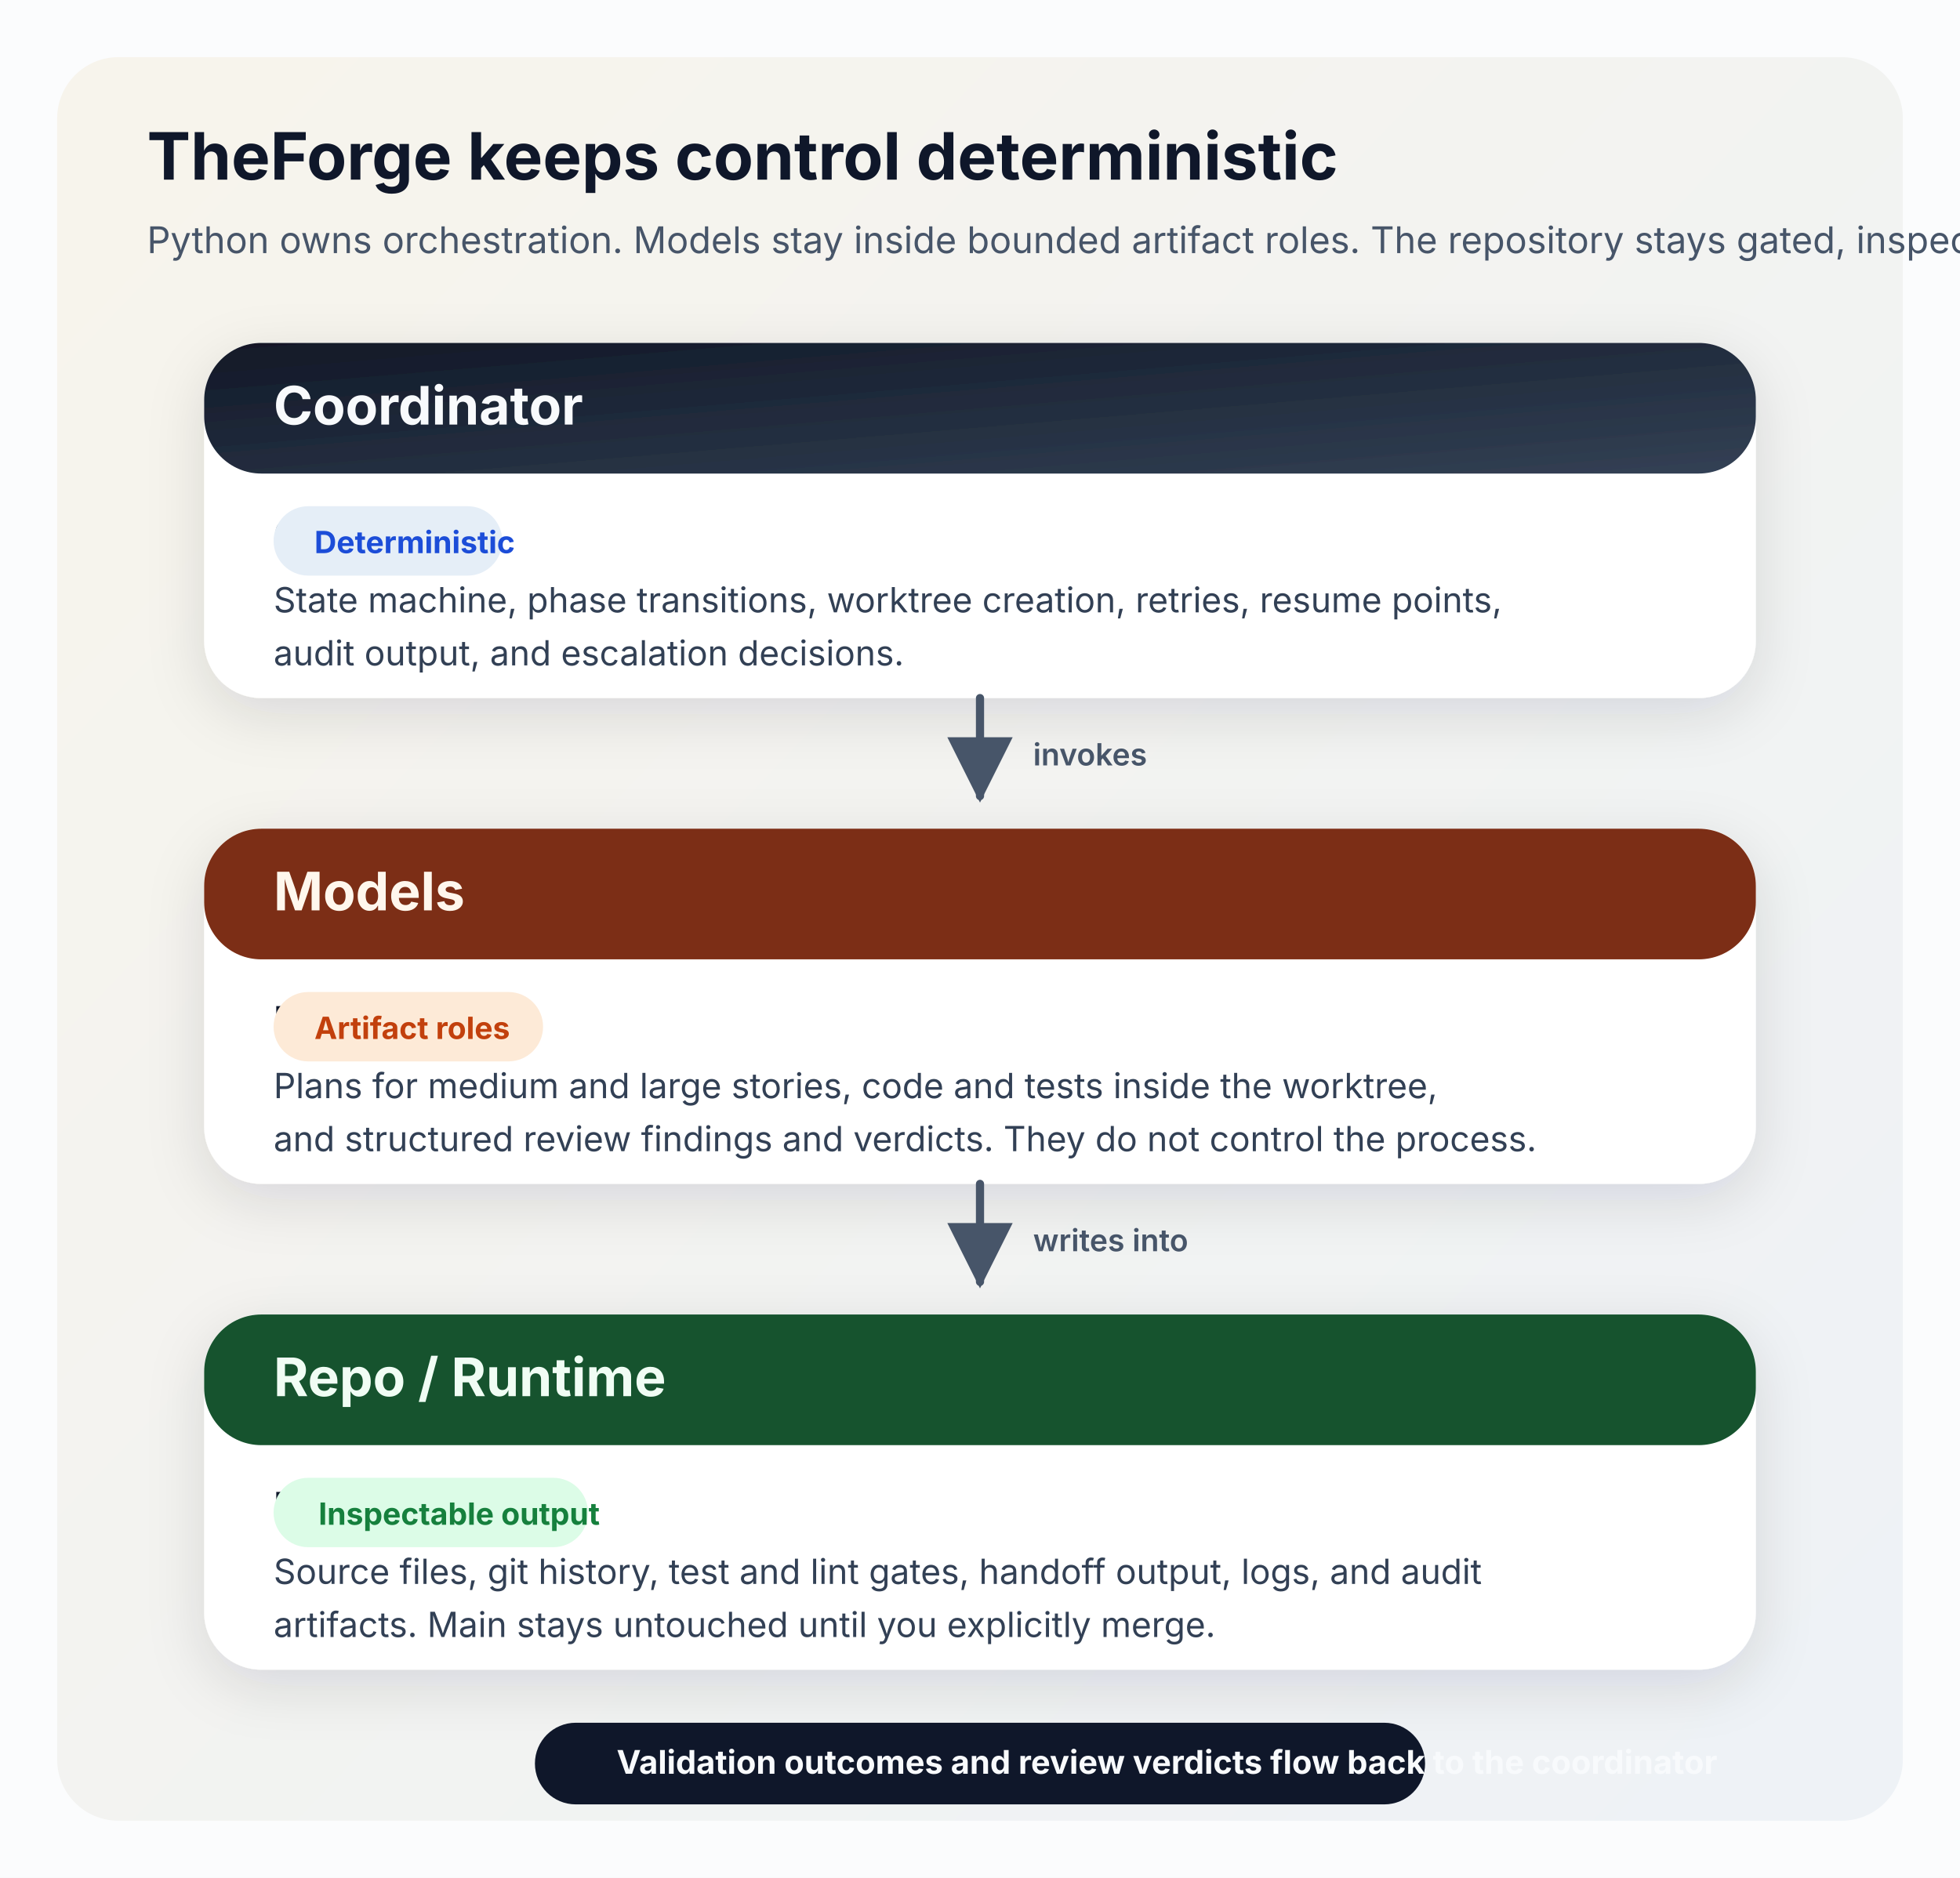
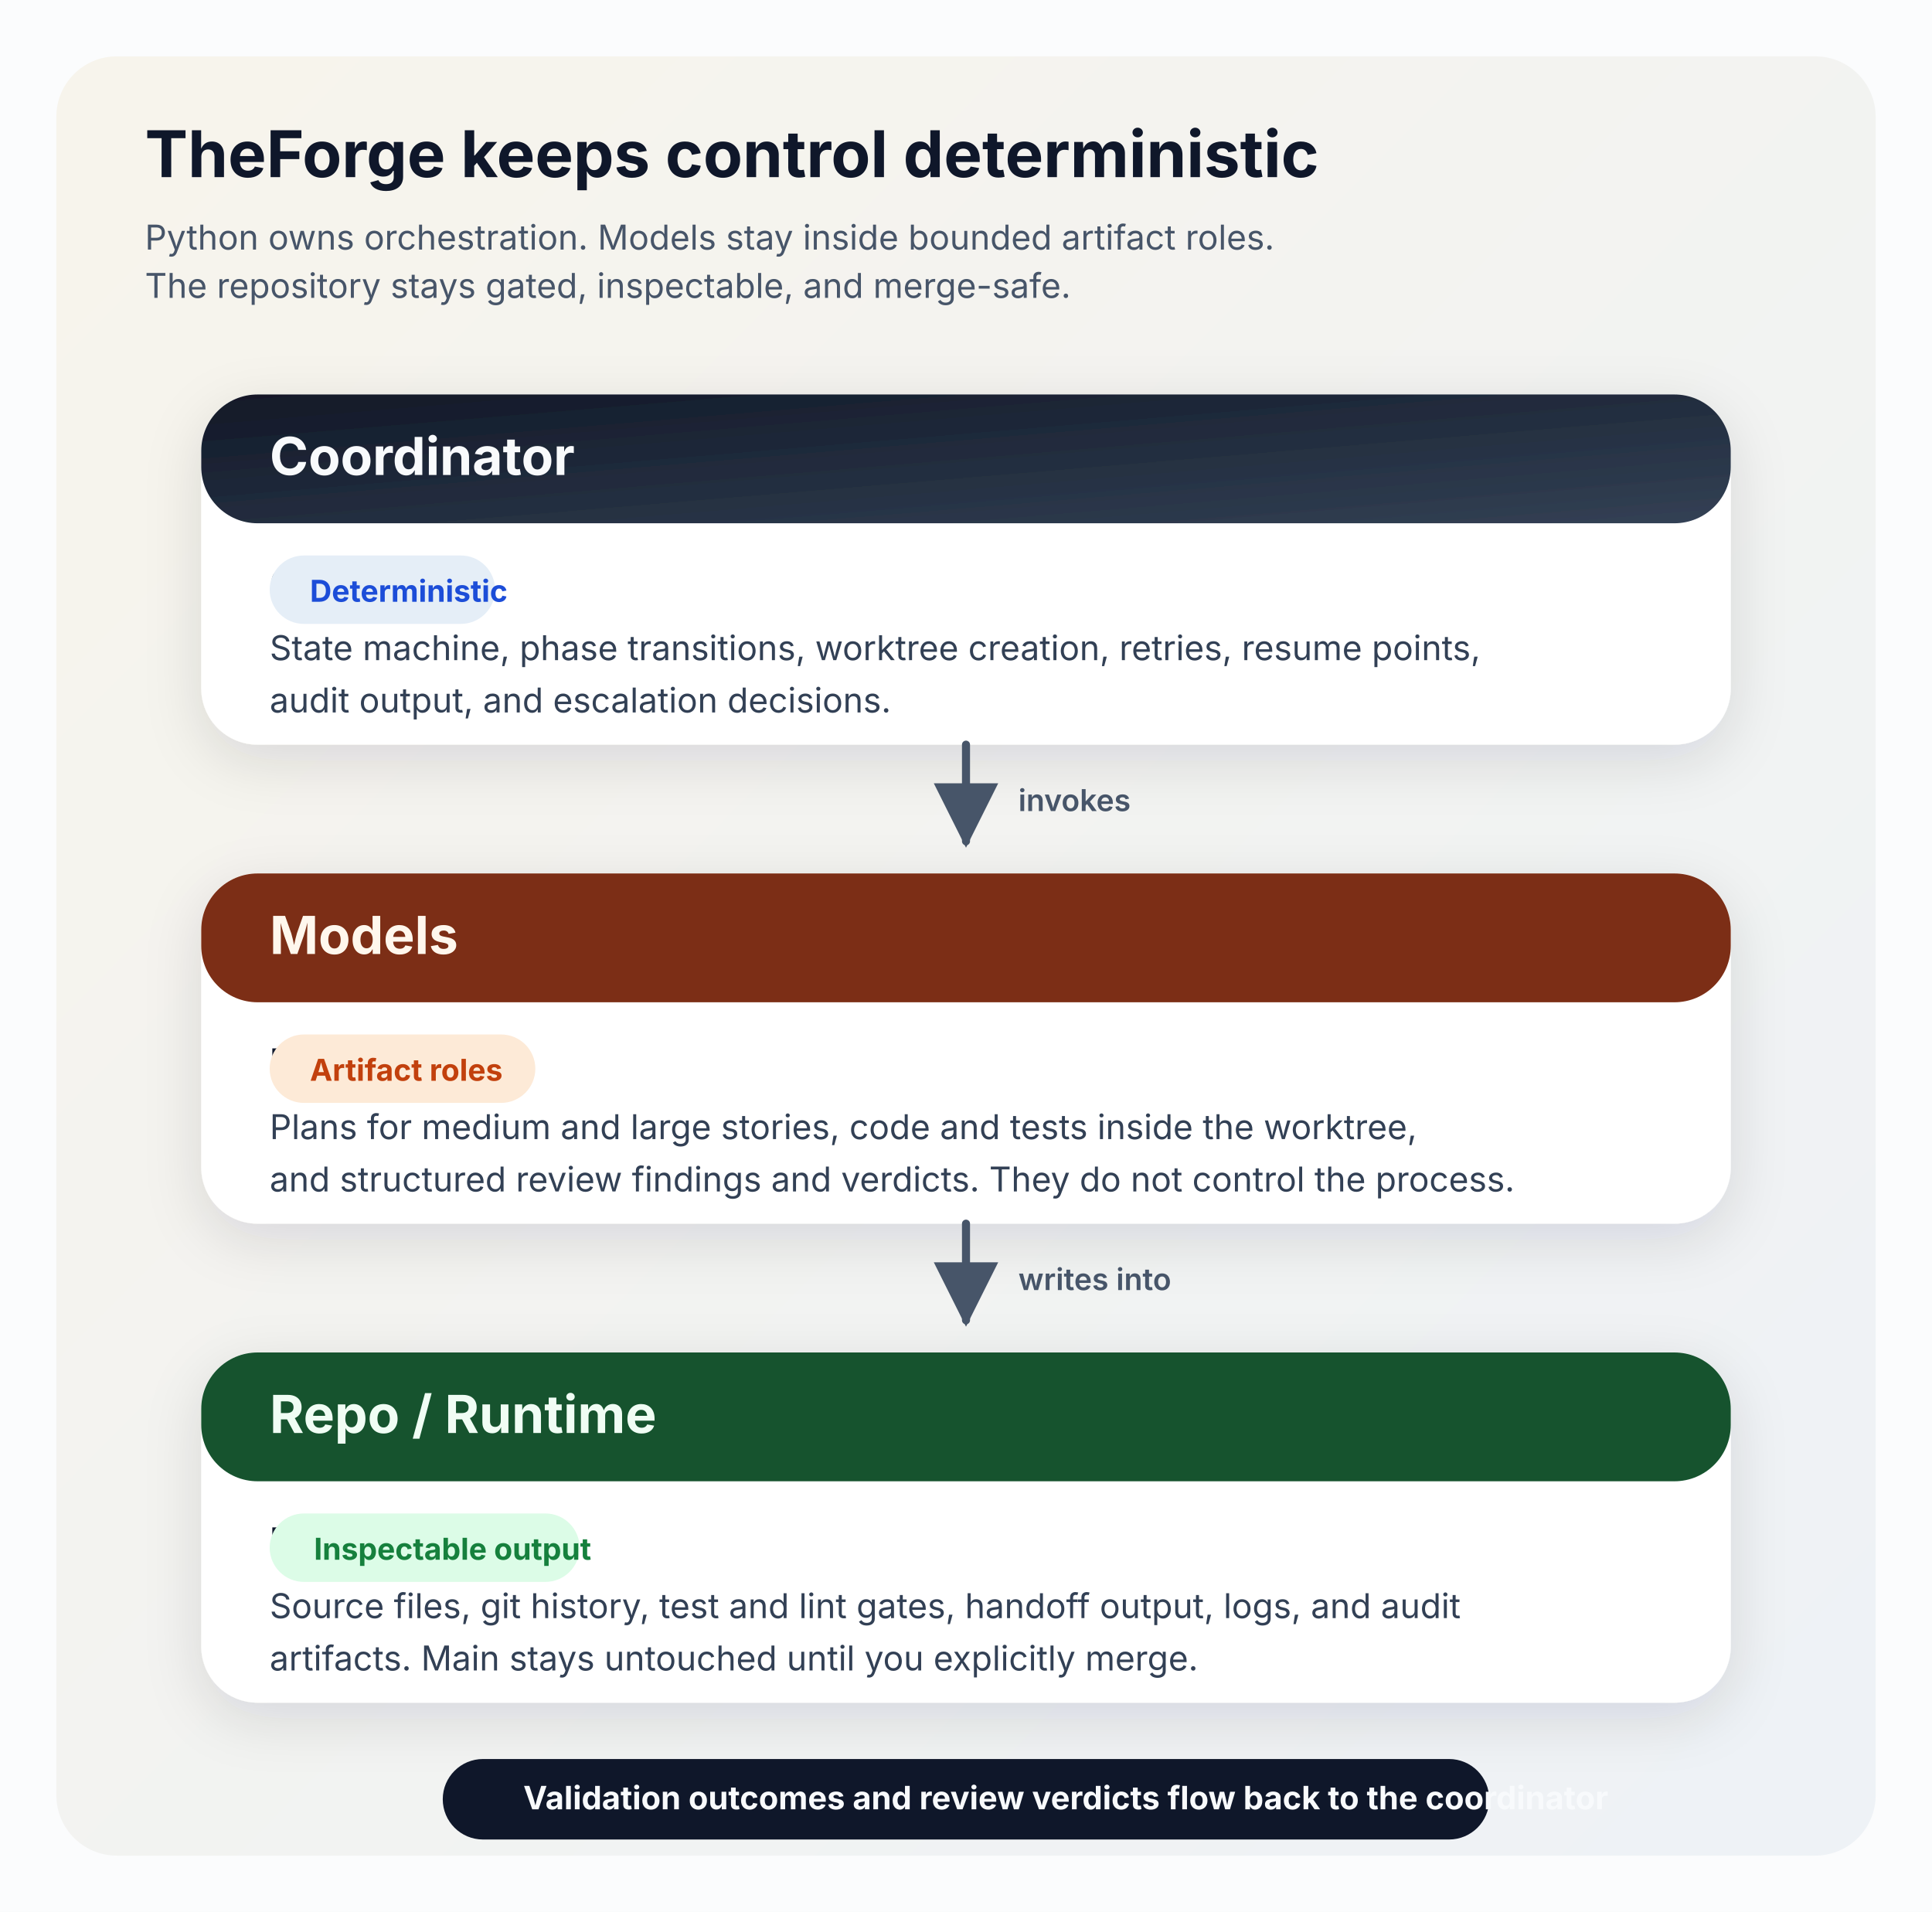
- <svg xmlns="http://www.w3.org/2000/svg" width="960" height="920" viewBox="0 0 960 920" fill="none" role="img" aria-labelledby="title desc">
+ <svg xmlns="http://www.w3.org/2000/svg" width="960" height="950" viewBox="0 0 960 950" fill="none" role="img" aria-labelledby="title desc">
  <defs>
-     <linearGradient id="bg" x1="60" y1="56" x2="900" y2="860" gradientUnits="userSpaceOnUse">
+     <linearGradient id="bg" x1="60" y1="56" x2="900" y2="890" gradientUnits="userSpaceOnUse">
      <stop stop-color="#F7F4EC" />
      <stop offset="1" stop-color="#EEF2F6" />
    </linearGradient>
    <linearGradient id="dark" x1="0" y1="0" x2="1" y2="1">
      <stop stop-color="#111827" />
      <stop offset="1" stop-color="#334155" />
    </linearGradient>
    <filter id="shadow" x="-20%" y="-20%" width="140%" height="140%">
      <feDropShadow dx="0" dy="8" stdDeviation="14" flood-color="#0F172A" flood-opacity="0.12" />
    </filter>
    <marker id="arrow" viewBox="0 0 10 10" refX="9" refY="5" markerWidth="8" markerHeight="8" orient="auto-start-reverse">
      <path d="M0 0L10 5L0 10V0Z" fill="#475569" />
    </marker>
  </defs>
-   <rect width="960" height="920" fill="#FBFCFD" />
-   <rect x="28" y="28" width="904" height="864" rx="30" fill="url(#bg)" />
+   <rect width="960" height="950" fill="#FBFCFD" />
+   <rect x="28" y="28" width="904" height="894" rx="30" fill="url(#bg)" />
  <text x="72" y="88" fill="#0F172A" font-family="ui-sans-serif, system-ui, -apple-system, BlinkMacSystemFont, 'Segoe UI', sans-serif" font-size="32" font-weight="700">TheForge keeps control deterministic</text>
-   <text x="72" y="124" fill="#475569" font-family="ui-sans-serif, system-ui, -apple-system, BlinkMacSystemFont, 'Segoe UI', sans-serif" font-size="18">Python owns orchestration. Models stay inside bounded artifact roles. The repository stays gated, inspectable, and merge-safe.</text>
+   <text x="72" y="124" fill="#475569" font-family="ui-sans-serif, system-ui, -apple-system, BlinkMacSystemFont, 'Segoe UI', sans-serif" font-size="17">Python owns orchestration. Models stay inside bounded artifact roles.</text>
+   <text x="72" y="148" fill="#475569" font-family="ui-sans-serif, system-ui, -apple-system, BlinkMacSystemFont, 'Segoe UI', sans-serif" font-size="17">The repository stays gated, inspectable, and merge-safe.</text>
  <g filter="url(#shadow)">
-     <rect x="100" y="168" width="760" height="174" rx="28" fill="#FFFFFF" />
-     <rect x="100" y="168" width="760" height="64" rx="28" fill="url(#dark)" />
-     <text x="134" y="208" fill="#F8FAFC" font-family="ui-sans-serif, system-ui, -apple-system, BlinkMacSystemFont, 'Segoe UI', sans-serif" font-size="26" font-weight="700">Coordinator</text>
-     <text x="134" y="268" fill="#0F172A" font-family="ui-sans-serif, system-ui, -apple-system, BlinkMacSystemFont, 'Segoe UI', sans-serif" font-size="18" font-weight="600">Controls</text>
-     <text x="134" y="300" fill="#334155" font-family="ui-sans-serif, system-ui, -apple-system, BlinkMacSystemFont, 'Segoe UI', sans-serif" font-size="17">State machine, phase transitions, worktree creation, retries, resume points,</text>
-     <text x="134" y="326" fill="#334155" font-family="ui-sans-serif, system-ui, -apple-system, BlinkMacSystemFont, 'Segoe UI', sans-serif" font-size="17">audit output, and escalation decisions.</text>
-     <rect x="134" y="248" width="112" height="34" rx="17" fill="#E5EEF7" />
-     <text x="154" y="271" fill="#1D4ED8" font-family="ui-sans-serif, system-ui, -apple-system, BlinkMacSystemFont, 'Segoe UI', sans-serif" font-size="15" font-weight="700">Deterministic</text>
+     <rect x="100" y="196" width="760" height="174" rx="28" fill="#FFFFFF" />
+     <rect x="100" y="196" width="760" height="64" rx="28" fill="url(#dark)" />
+     <text x="134" y="236" fill="#F8FAFC" font-family="ui-sans-serif, system-ui, -apple-system, BlinkMacSystemFont, 'Segoe UI', sans-serif" font-size="26" font-weight="700">Coordinator</text>
+     <text x="134" y="296" fill="#0F172A" font-family="ui-sans-serif, system-ui, -apple-system, BlinkMacSystemFont, 'Segoe UI', sans-serif" font-size="18" font-weight="600">Controls</text>
+     <text x="134" y="328" fill="#334155" font-family="ui-sans-serif, system-ui, -apple-system, BlinkMacSystemFont, 'Segoe UI', sans-serif" font-size="17">State machine, phase transitions, worktree creation, retries, resume points,</text>
+     <text x="134" y="354" fill="#334155" font-family="ui-sans-serif, system-ui, -apple-system, BlinkMacSystemFont, 'Segoe UI', sans-serif" font-size="17">audit output, and escalation decisions.</text>
+     <rect x="134" y="276" width="112" height="34" rx="17" fill="#E5EEF7" />
+     <text x="154" y="299" fill="#1D4ED8" font-family="ui-sans-serif, system-ui, -apple-system, BlinkMacSystemFont, 'Segoe UI', sans-serif" font-size="15" font-weight="700">Deterministic</text>
  </g>
-   <path d="M480 342V390" stroke="#475569" stroke-width="4" stroke-linecap="round" marker-end="url(#arrow)" />
-   <text x="506" y="375" fill="#475569" font-family="ui-sans-serif, system-ui, -apple-system, BlinkMacSystemFont, 'Segoe UI', sans-serif" font-size="15" font-weight="600">invokes</text>
+   <path d="M480 370V418" stroke="#475569" stroke-width="4" stroke-linecap="round" marker-end="url(#arrow)" />
+   <text x="506" y="403" fill="#475569" font-family="ui-sans-serif, system-ui, -apple-system, BlinkMacSystemFont, 'Segoe UI', sans-serif" font-size="15" font-weight="600">invokes</text>
  <g filter="url(#shadow)">
-     <rect x="100" y="406" width="760" height="174" rx="28" fill="#FFFFFF" />
-     <rect x="100" y="406" width="760" height="64" rx="28" fill="#7C2D12" />
-     <text x="134" y="446" fill="#FFF7ED" font-family="ui-sans-serif, system-ui, -apple-system, BlinkMacSystemFont, 'Segoe UI', sans-serif" font-size="26" font-weight="700">Models</text>
-     <text x="134" y="506" fill="#0F172A" font-family="ui-sans-serif, system-ui, -apple-system, BlinkMacSystemFont, 'Segoe UI', sans-serif" font-size="18" font-weight="600">Produce</text>
-     <text x="134" y="538" fill="#334155" font-family="ui-sans-serif, system-ui, -apple-system, BlinkMacSystemFont, 'Segoe UI', sans-serif" font-size="17">Plans for medium and large stories, code and tests inside the worktree,</text>
-     <text x="134" y="564" fill="#334155" font-family="ui-sans-serif, system-ui, -apple-system, BlinkMacSystemFont, 'Segoe UI', sans-serif" font-size="17">and structured review findings and verdicts. They do not control the process.</text>
-     <rect x="134" y="486" width="132" height="34" rx="17" fill="#FDEAD7" />
-     <text x="154" y="509" fill="#C2410C" font-family="ui-sans-serif, system-ui, -apple-system, BlinkMacSystemFont, 'Segoe UI', sans-serif" font-size="15" font-weight="700">Artifact roles</text>
+     <rect x="100" y="434" width="760" height="174" rx="28" fill="#FFFFFF" />
+     <rect x="100" y="434" width="760" height="64" rx="28" fill="#7C2D12" />
+     <text x="134" y="474" fill="#FFF7ED" font-family="ui-sans-serif, system-ui, -apple-system, BlinkMacSystemFont, 'Segoe UI', sans-serif" font-size="26" font-weight="700">Models</text>
+     <text x="134" y="534" fill="#0F172A" font-family="ui-sans-serif, system-ui, -apple-system, BlinkMacSystemFont, 'Segoe UI', sans-serif" font-size="18" font-weight="600">Produce</text>
+     <text x="134" y="566" fill="#334155" font-family="ui-sans-serif, system-ui, -apple-system, BlinkMacSystemFont, 'Segoe UI', sans-serif" font-size="17">Plans for medium and large stories, code and tests inside the worktree,</text>
+     <text x="134" y="592" fill="#334155" font-family="ui-sans-serif, system-ui, -apple-system, BlinkMacSystemFont, 'Segoe UI', sans-serif" font-size="17">and structured review findings and verdicts. They do not control the process.</text>
+     <rect x="134" y="514" width="132" height="34" rx="17" fill="#FDEAD7" />
+     <text x="154" y="537" fill="#C2410C" font-family="ui-sans-serif, system-ui, -apple-system, BlinkMacSystemFont, 'Segoe UI', sans-serif" font-size="15" font-weight="700">Artifact roles</text>
  </g>
-   <path d="M480 580V628" stroke="#475569" stroke-width="4" stroke-linecap="round" marker-end="url(#arrow)" />
-   <text x="506" y="613" fill="#475569" font-family="ui-sans-serif, system-ui, -apple-system, BlinkMacSystemFont, 'Segoe UI', sans-serif" font-size="15" font-weight="600">writes into</text>
+   <path d="M480 608V656" stroke="#475569" stroke-width="4" stroke-linecap="round" marker-end="url(#arrow)" />
+   <text x="506" y="641" fill="#475569" font-family="ui-sans-serif, system-ui, -apple-system, BlinkMacSystemFont, 'Segoe UI', sans-serif" font-size="15" font-weight="600">writes into</text>
  <g filter="url(#shadow)">
-     <rect x="100" y="644" width="760" height="174" rx="28" fill="#FFFFFF" />
-     <rect x="100" y="644" width="760" height="64" rx="28" fill="#14532D" />
-     <text x="134" y="684" fill="#F0FDF4" font-family="ui-sans-serif, system-ui, -apple-system, BlinkMacSystemFont, 'Segoe UI', sans-serif" font-size="26" font-weight="700">Repo / Runtime</text>
-     <text x="134" y="744" fill="#0F172A" font-family="ui-sans-serif, system-ui, -apple-system, BlinkMacSystemFont, 'Segoe UI', sans-serif" font-size="18" font-weight="600">Provides</text>
-     <text x="134" y="776" fill="#334155" font-family="ui-sans-serif, system-ui, -apple-system, BlinkMacSystemFont, 'Segoe UI', sans-serif" font-size="17">Source files, git history, test and lint gates, handoff output, logs, and audit</text>
-     <text x="134" y="802" fill="#334155" font-family="ui-sans-serif, system-ui, -apple-system, BlinkMacSystemFont, 'Segoe UI', sans-serif" font-size="17">artifacts. Main stays untouched until you explicitly merge.</text>
-     <rect x="134" y="724" width="154" height="34" rx="17" fill="#DCFCE7" />
-     <text x="156" y="747" fill="#15803D" font-family="ui-sans-serif, system-ui, -apple-system, BlinkMacSystemFont, 'Segoe UI', sans-serif" font-size="15" font-weight="700">Inspectable output</text>
+     <rect x="100" y="672" width="760" height="174" rx="28" fill="#FFFFFF" />
+     <rect x="100" y="672" width="760" height="64" rx="28" fill="#14532D" />
+     <text x="134" y="712" fill="#F0FDF4" font-family="ui-sans-serif, system-ui, -apple-system, BlinkMacSystemFont, 'Segoe UI', sans-serif" font-size="26" font-weight="700">Repo / Runtime</text>
+     <text x="134" y="772" fill="#0F172A" font-family="ui-sans-serif, system-ui, -apple-system, BlinkMacSystemFont, 'Segoe UI', sans-serif" font-size="18" font-weight="600">Provides</text>
+     <text x="134" y="804" fill="#334155" font-family="ui-sans-serif, system-ui, -apple-system, BlinkMacSystemFont, 'Segoe UI', sans-serif" font-size="17">Source files, git history, test and lint gates, handoff output, logs, and audit</text>
+     <text x="134" y="830" fill="#334155" font-family="ui-sans-serif, system-ui, -apple-system, BlinkMacSystemFont, 'Segoe UI', sans-serif" font-size="17">artifacts. Main stays untouched until you explicitly merge.</text>
+     <rect x="134" y="752" width="154" height="34" rx="17" fill="#DCFCE7" />
+     <text x="156" y="775" fill="#15803D" font-family="ui-sans-serif, system-ui, -apple-system, BlinkMacSystemFont, 'Segoe UI', sans-serif" font-size="15" font-weight="700">Inspectable output</text>
  </g>
-   <rect x="262" y="844" width="436" height="40" rx="20" fill="#0F172A" />
-   <text x="302" y="869" fill="#F8FAFC" font-family="ui-sans-serif, system-ui, -apple-system, BlinkMacSystemFont, 'Segoe UI', sans-serif" font-size="16" font-weight="700">Validation outcomes and review verdicts flow back to the coordinator</text>
+   <rect x="220" y="874" width="520" height="40" rx="20" fill="#0F172A" />
+   <text x="260" y="899" fill="#F8FAFC" font-family="ui-sans-serif, system-ui, -apple-system, BlinkMacSystemFont, 'Segoe UI', sans-serif" font-size="16" font-weight="700">Validation outcomes and review verdicts flow back to the coordinator</text>
</svg>
